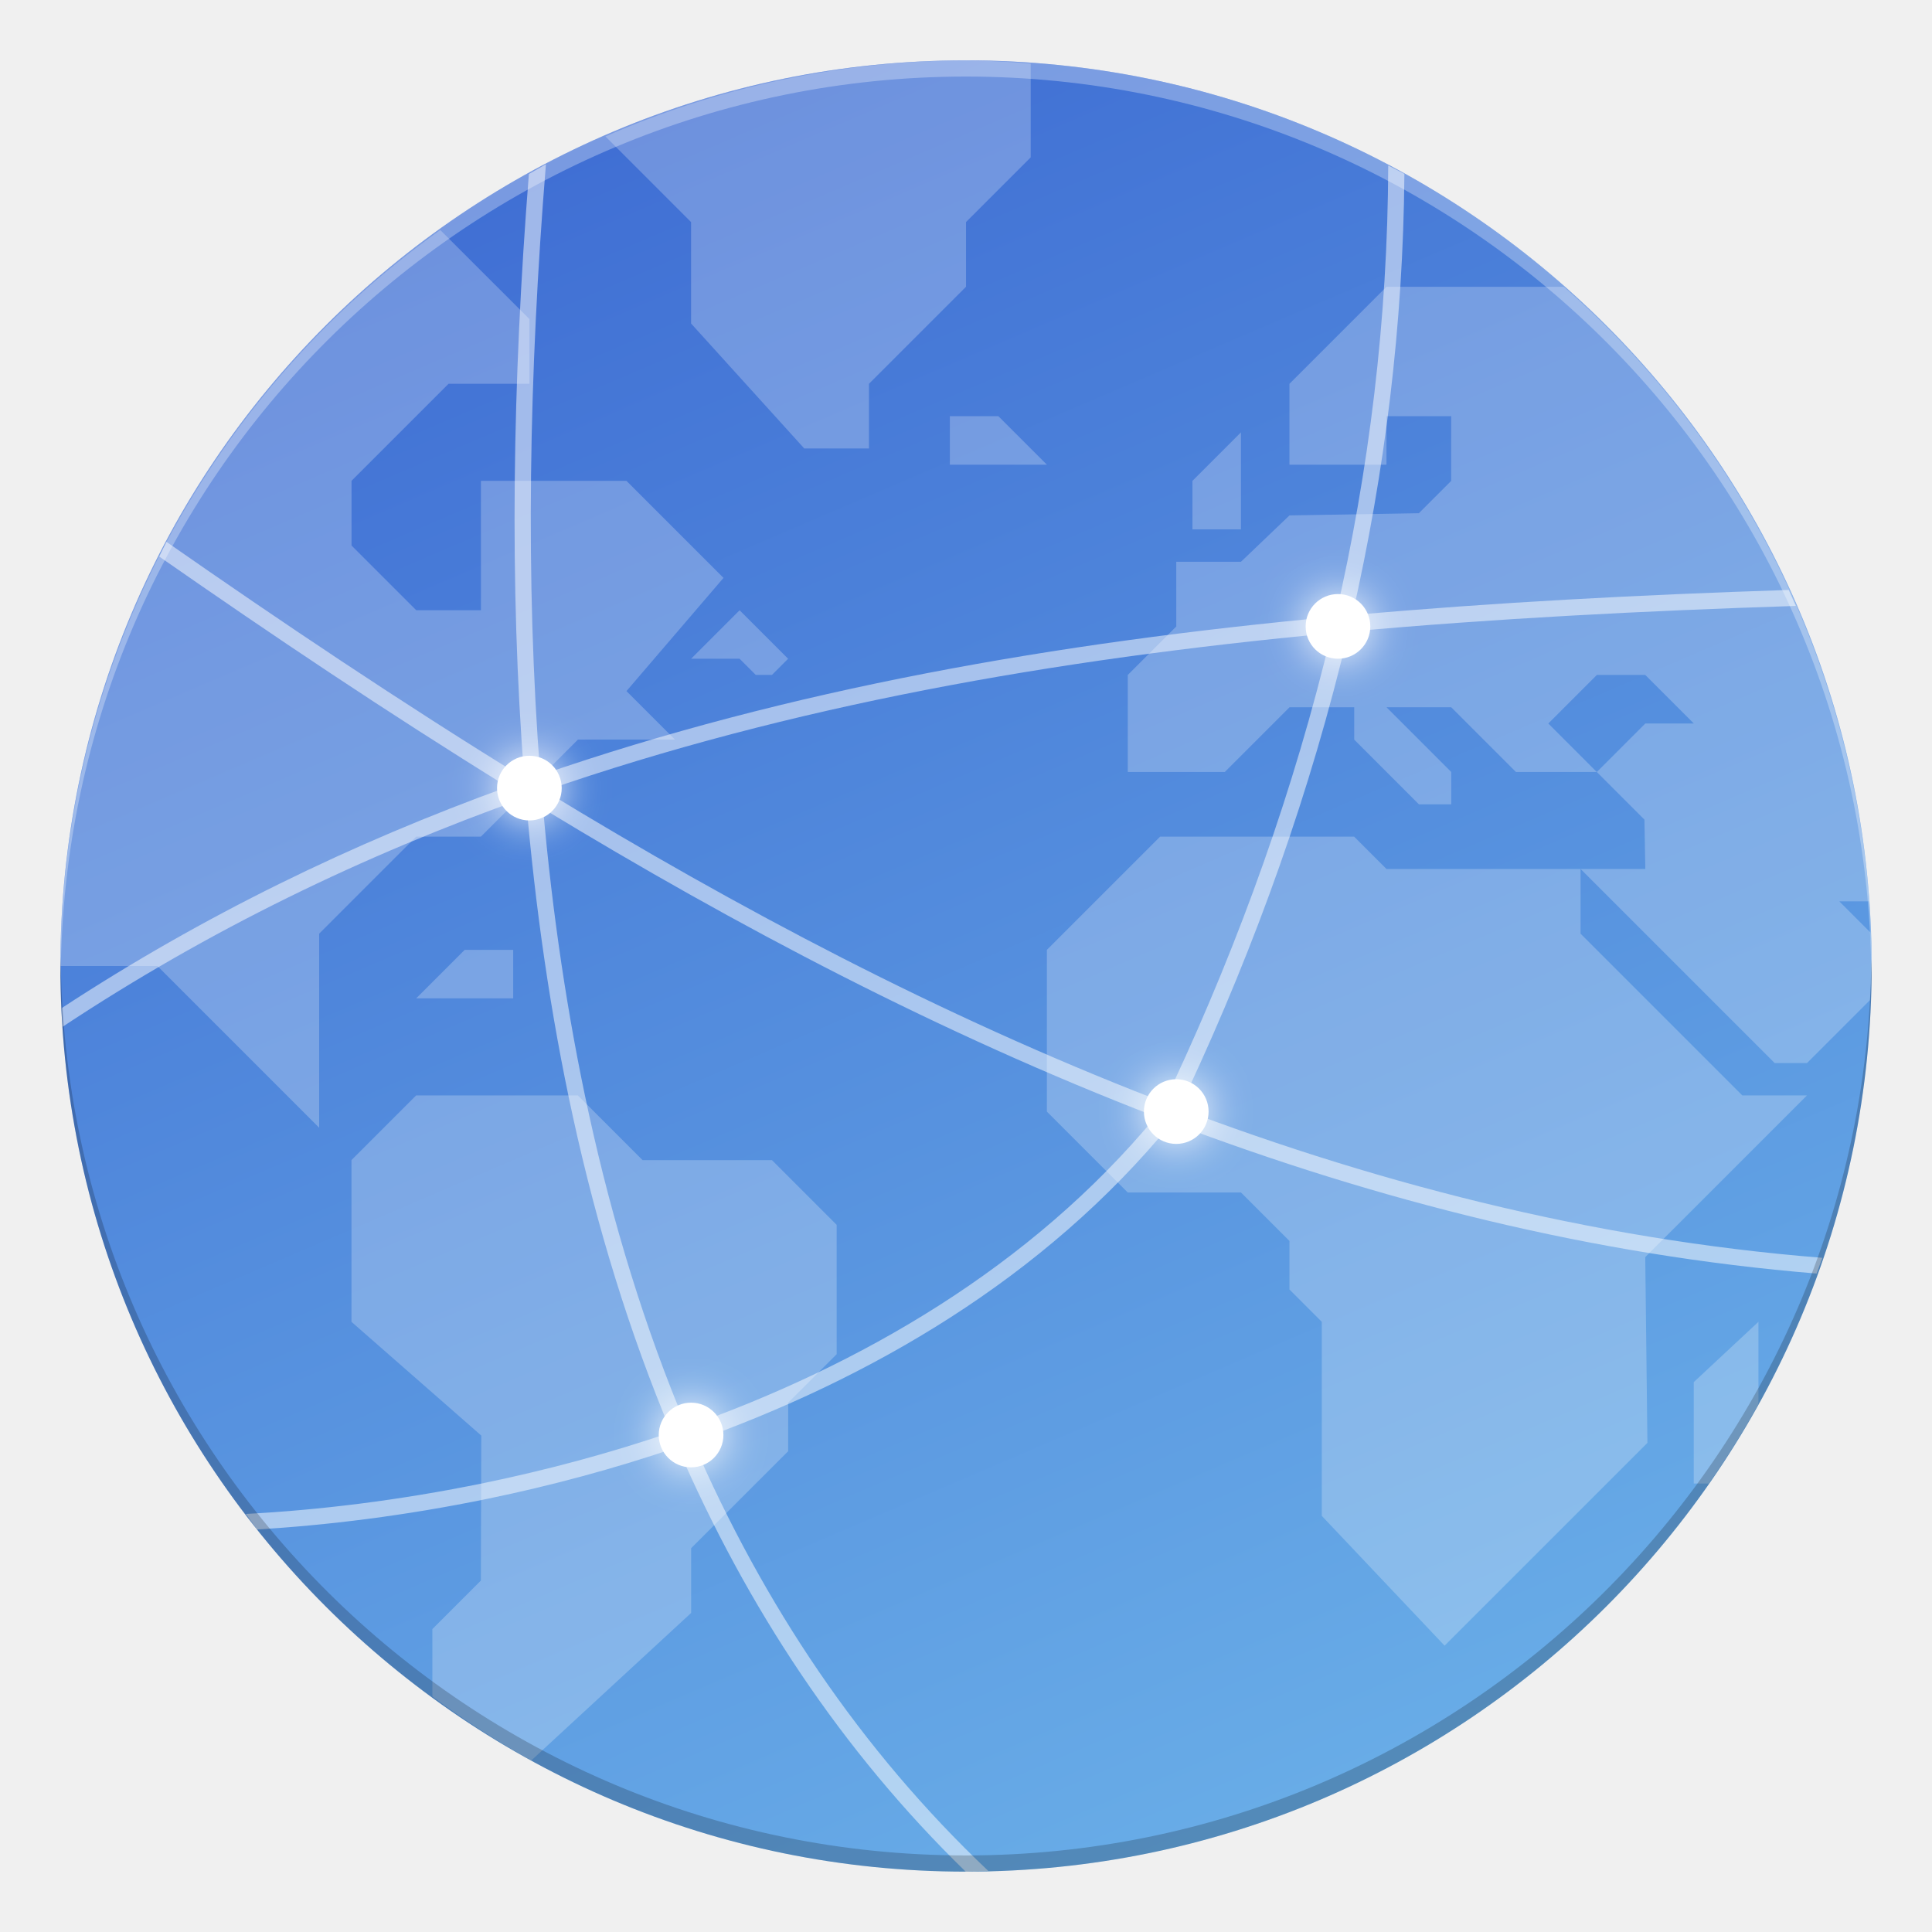
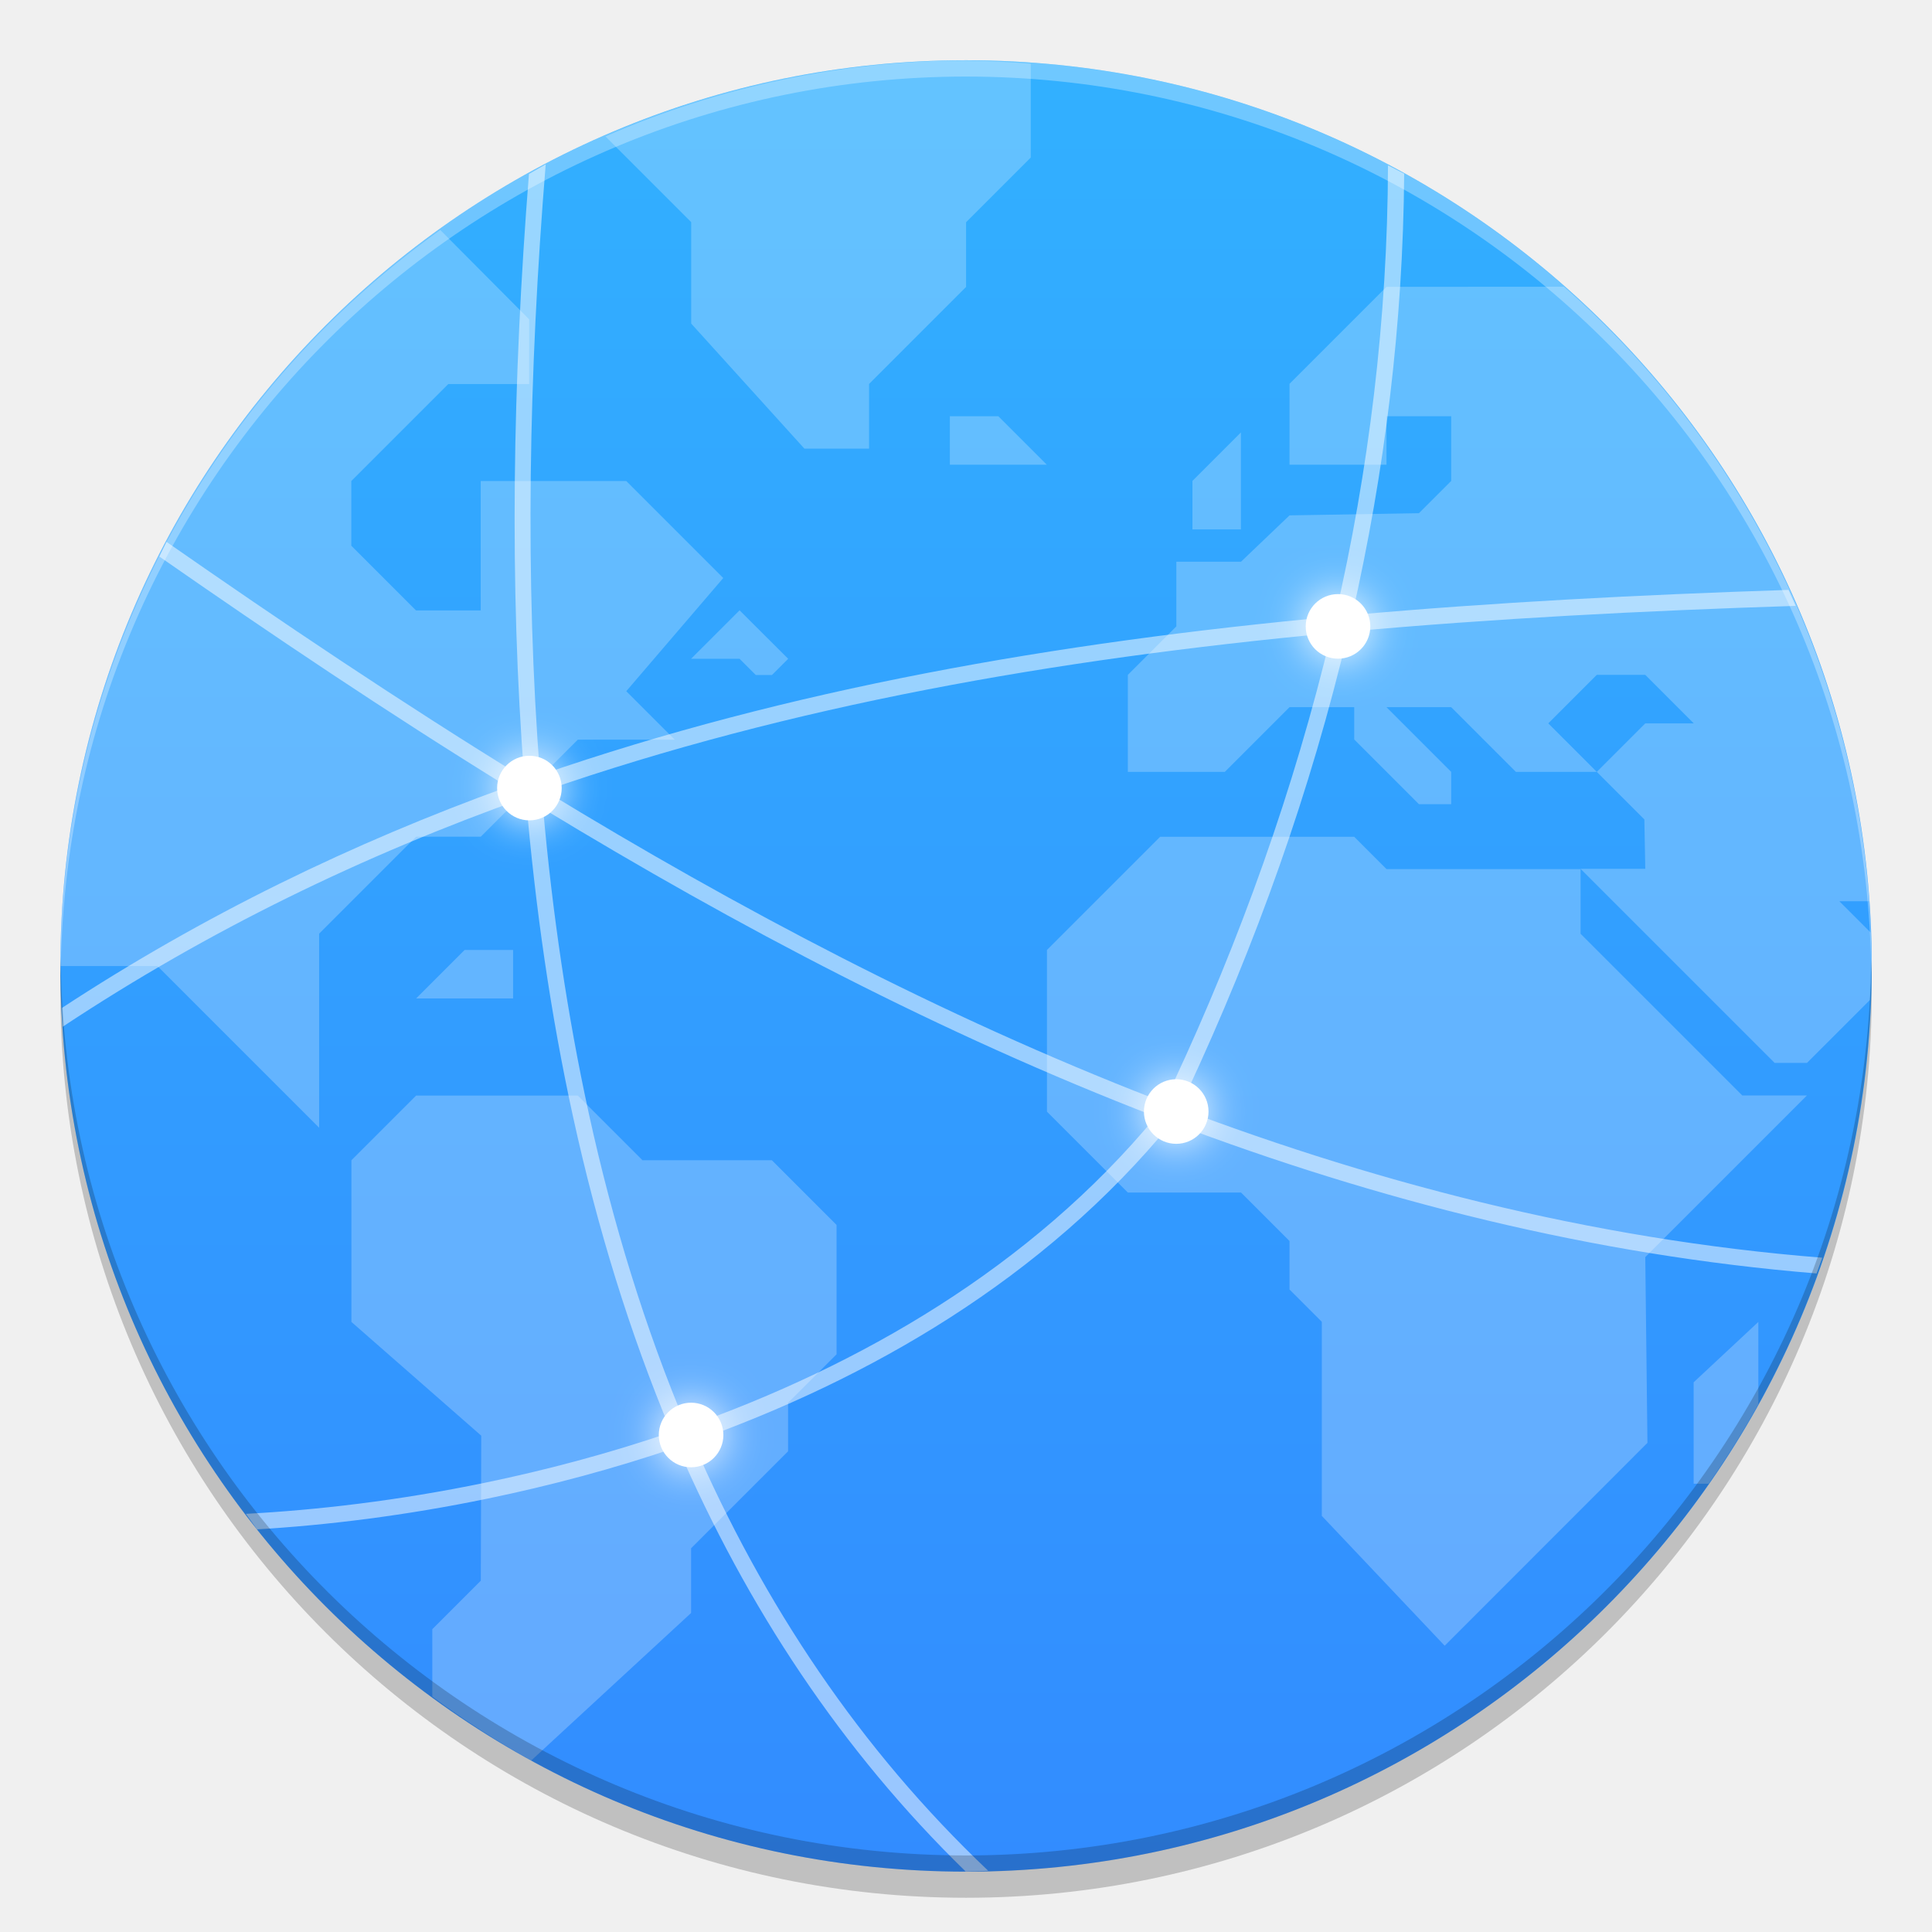
<svg xmlns="http://www.w3.org/2000/svg" width="64" height="64" version="1.1" viewBox="0 0 16.933 16.933">
  <defs>
    <filter id="b" x="-.81" y="-.81" width="2.62" height="2.62" color-interpolation-filters="sRGB">
      <feGaussianBlur stdDeviation="2.7" />
    </filter>
    <filter id="c" x="-.81" y="-.81" width="2.62" height="2.62" color-interpolation-filters="sRGB">
      <feGaussianBlur stdDeviation="2.7" />
    </filter>
    <filter id="d" x="-.81" y="-.81" width="2.62" height="2.62" color-interpolation-filters="sRGB">
      <feGaussianBlur stdDeviation="2.7" />
    </filter>
    <filter id="e" x="-.81" y="-.81" width="2.62" height="2.62" color-interpolation-filters="sRGB">
      <feGaussianBlur stdDeviation="2.7" />
    </filter>
-     <linearGradient id="a" x1="104" x2="200" y1="44" y2="268" gradientTransform="matrix(.26458 0 0 .26458 -27.014 -32.014)" gradientUnits="userSpaceOnUse">
-       <stop stop-color="#3e6cd3" offset="0" />
-       <stop stop-color="#6aafe8" offset="1" />
+     <linearGradient id="linearGradient11422" x1="-6.147" x2="-6.147" y1="-137.82" y2="-100.78" gradientTransform="matrix(.53033 0 0 .53033 11.509 71.997)" gradientUnits="userSpaceOnUse">
+       <stop stop-color="#32b4ff" offset="0" />
+       <stop stop-color="#3287ff" offset="1" />
    </linearGradient>
  </defs>
-   <g transform="matrix(.26786 0 0 .26786 4.9303 5.9861)">
-     <circle cx="13.202" cy="9.26" r="29.633" enable-background="new" fill="url(#a)" />
-     <g fill="#fff">
-       <path d="m13.202-20.373a29.633 29.633 0 0 0-11.799 2.489l2.803 2.803v3.318l3.704 4.09h2.117v-2.117l3.175-3.175v-2.117l2.117-2.117v-3.069a29.633 29.633 0 0 0-2.117-0.106zm-17.203 5.551a29.633 29.633 0 0 0-12.429 24.082h3.175l5.292 5.292v-6.35l3.175-3.175h2.117l3.175-3.175h3.175l-1.587-1.587 3.175-3.704-3.175-3.175h-4.762v4.233h-2.117l-2.117-2.117v-2.117l3.175-3.175h2.646v-2.117zm30.961 1.858-3.175 3.175v2.646h3.175v-1.587h2.117v2.117l-1.058 1.058-4.233 0.072-1.587 1.516h-2.117v2.117l-1.587 1.587v3.175h3.175l2.117-2.117h2.117v1.058l2.117 2.117h1.058v-1.058l-2.117-2.117h2.117l2.117 2.117h2.646l-1.587-1.587 1.587-1.587h1.587l1.587 1.587h-1.587l-1.587 1.587 1.558 1.558 0.029 1.616h-2.117l6.35 6.35h1.058l1.058-1.058 1.002-1.002a29.633 29.633 0 0 0 0.056-1.114 29.633 29.633 0 0 0-0.039-1.097l-1.02-1.02h0.981a29.633 29.633 0 0 0-9.993-20.108zm6.35 19.05h-6.35l-1.058-1.058h-6.35l-3.704 3.704v5.292l2.646 2.646h3.704l1.587 1.587v1.587l1.058 1.058v6.35l4.019 4.248 6.636-6.636-0.071-6.078 5.292-5.292h-2.117l-5.292-5.292zm-20.637-14.816v1.587h3.175l-1.587-1.587zm9.525 0.529-1.587 1.587v1.587h1.587zm-16.404 5.821-1.587 1.587h1.587l0.529 0.529h0.529l0.529-0.529zm-8.996 11.112-1.587 1.587h3.175v-1.587zm-1.587 4.762-2.117 2.117v5.292l4.248 3.722-0.014 4.744-1.587 1.587v2.207a29.633 29.633 0 0 0 3.237 2.092l5.23-4.827v-2.117l3.175-3.175v-1.587l1.587-1.587v-4.233l-2.117-2.117h-4.233l-2.117-2.117zm43.92 7.408-2.117 1.974v3.318h0.492a29.633 29.633 0 0 0 1.625-2.602z" color="#000000" opacity=".24" />
-       <circle cx="-1.085" cy="3.439" r="1.058" enable-background="new" />
-       <circle cx="4.206" cy="24.606" r="1.058" enable-background="new" />
-       <circle cx="20.081" cy="14.023" r="1.058" enable-background="new" />
-       <circle cx="25.373" cy="-1.852" r="1.058" enable-background="new" />
-       <path d="m-0.543-16.974a29.633 29.633 0 0 0-0.558 0.32c-0.537 6.784-0.646 13.434-0.151 19.768-4.046-2.491-7.949-5.111-11.709-7.733a29.633 29.633 0 0 0-0.233 0.483c3.661 2.551 7.46 5.102 11.398 7.535-5.088 1.842-9.955 4.201-14.586 7.235a29.633 29.633 0 0 0 0.022 0.616c4.792-3.172 9.842-5.612 15.136-7.495 0.009 0.005 0.018 0.011 0.026 0.016 0.305 3.588 0.806 7.073 1.537 10.419 0.79 3.617 1.85 7.073 3.218 10.325-2.058 0.702-4.118 1.247-6.107 1.658-2.814 0.581-5.482 0.894-7.813 1.016a29.633 29.633 0 0 0 0.365 0.508c2.276-0.136 4.846-0.447 7.554-1.006 2.021-0.417 4.115-0.972 6.21-1.688 2.267 5.236 5.354 9.927 9.426 13.891a29.633 29.633 0 0 0 0.009 5.29e-4 29.633 29.633 0 0 0 0.728-0.026c-4.193-3.976-7.354-8.717-9.662-14.039 5.763-2.041 11.486-5.334 15.666-10.442 6.741 2.552 13.782 4.338 21.101 4.936a29.633 29.633 0 0 0 0.188-0.515c-15.168-1.204-29.163-7.576-41.803-15.282 8.035-2.78 16.629-4.302 25.74-5.156-1.22 5.112-2.992 10.045-5.186 14.748l0.48 0.223c2.232-4.784 4.032-9.809 5.262-15.02 4.742-0.429 9.624-0.682 14.639-0.843a29.633 29.633 0 0 0-0.234-0.523c-4.883 0.159-9.644 0.408-14.277 0.823 1.065-4.677 1.666-9.503 1.703-14.439a29.633 29.633 0 0 0-0.529-0.273c-0.016 5.048-0.627 9.981-1.727 14.76-9.198 0.852-17.887 2.379-26.018 5.19-0.495-6.395-0.373-13.123 0.185-19.99zm-0.094 21.084c6.343 3.854 13.032 7.376 20.048 10.079-4.099 4.941-9.7 8.152-15.353 10.152-1.36-3.228-2.414-6.663-3.201-10.265-0.699-3.201-1.188-6.533-1.493-9.965z" color="#000000" color-rendering="auto" dominant-baseline="auto" fill-rule="evenodd" image-rendering="auto" opacity=".5" shape-rendering="auto" solid-color="#000000" style="font-feature-settings:normal;font-variant-alternates:normal;font-variant-caps:normal;font-variant-ligatures:normal;font-variant-numeric:normal;font-variant-position:normal;isolation:auto;mix-blend-mode:normal;shape-padding:0;text-decoration-color:#000000;text-decoration-line:none;text-decoration-style:solid;text-indent:0;text-orientation:mixed;text-transform:none;white-space:normal" />
-       <circle transform="matrix(.26458 0 0 .26458 -16.431 -20.373)" cx="58" cy="90" r="4" enable-background="new" filter="url(#e)" />
-       <circle transform="matrix(.26458 0 0 .26458 -16.431 -20.373)" cx="78" cy="170" r="4" enable-background="new" filter="url(#d)" />
-       <circle transform="matrix(.26458 0 0 .26458 -16.431 -20.373)" cx="138" cy="130" r="4" enable-background="new" filter="url(#c)" />
-       <circle transform="matrix(.26458 0 0 .26458 -16.431 -20.373)" cx="158" cy="70" r="4" enable-background="new" filter="url(#b)" />
-       <path d="m13.202-20.373a29.633 29.633 0 0 0-29.633 29.633 29.633 29.633 0 0 0 0.011 0.31 29.633 29.633 0 0 1 29.622-29.413 29.633 29.633 0 0 1 29.622 29.323 29.633 29.633 0 0 0 0.011-0.22 29.633 29.633 0 0 0-29.633-29.633z" enable-background="new" opacity=".3" />
+   <circle cx="8.467" cy="8.695" r="7.938" opacity=".2" stroke-width=".14" />
+   <circle cx="8.467" cy="8.466" r="7.938" fill="url(#linearGradient11422)" style="paint-order:normal" />
+   <g fill="#fff">
+     <g stroke-width=".268">
+       <path d="m8.467 0.529a7.938 7.938 0 0 0-3.16 0.667l0.751 0.751v0.889l0.992 1.096h0.567v-0.567l0.85-0.85v-0.567l0.567-0.567v-0.822a7.938 7.938 0 0 0-0.567-0.028zm-4.608 1.487a7.938 7.938 0 0 0-3.329 6.451h0.85l1.417 1.417v-1.701l0.85-0.85h0.567l0.85-0.85h0.85l-0.425-0.425 0.85-0.992-0.85-0.85h-1.276v1.134h-0.567l-0.567-0.567v-0.567l0.85-0.85h0.709v-0.567zm8.293 0.498-0.85 0.85v0.709h0.85v-0.425h0.567v0.567l-0.283 0.283-1.134 0.019-0.425 0.406h-0.567v0.567l-0.425 0.425v0.85h0.85l0.567-0.567h0.567v0.283l0.567 0.567h0.283v-0.283l-0.567-0.567h0.567l0.567 0.567h0.709l-0.425-0.425 0.425-0.425h0.425l0.425 0.425h-0.425l-0.425 0.425 0.417 0.417 0.008 0.433h-0.567l1.701 1.701h0.283l0.283-0.283 0.269-0.269a7.938 7.938 0 0 0 0.015-0.298 7.938 7.938 0 0 0-0.01-0.294l-0.273-0.273h0.263a7.938 7.938 0 0 0-2.677-5.386zm1.701 5.103h-1.701l-0.283-0.283h-1.701l-0.992 0.992v1.417l0.709 0.709h0.992l0.425 0.425v0.425l0.283 0.283v1.701l1.077 1.138 1.777-1.778-0.019-1.628 1.417-1.417h-0.567l-1.417-1.417zm-5.528-3.969v0.425h0.85l-0.425-0.425zm2.551 0.142-0.425 0.425v0.425h0.425zm-4.394 1.559-0.425 0.425h0.425l0.142 0.142h0.142l0.142-0.142zm-2.41 2.977-0.425 0.425h0.85v-0.425zm-0.425 1.276-0.567 0.567v1.417l1.138 0.997-0.004 1.271-0.425 0.425v0.591a7.938 7.938 0 0 0 0.867 0.56l1.401-1.293v-0.567l0.85-0.85v-0.425l0.425-0.425v-1.134l-0.567-0.567h-1.134l-0.567-0.567zm11.764 1.984-0.567 0.529v0.889h0.132a7.938 7.938 0 0 0 0.435-0.697z" color="#000000" opacity=".24" />
+       <circle cx="4.64" cy="6.907" r=".283" enable-background="new" />
+       <circle cx="6.057" cy="12.577" r=".283" enable-background="new" />
+       <circle cx="10.309" cy="9.742" r=".283" enable-background="new" />
+       <circle cx="11.727" cy="5.49" r=".283" enable-background="new" />
+       <path d="m4.785 1.439a7.938 7.938 0 0 0-0.149 0.086c-0.144 1.817-0.173 3.598-0.041 5.295-1.084-0.667-2.129-1.369-3.136-2.071a7.938 7.938 0 0 0-0.062 0.129c0.981 0.683 1.998 1.367 3.053 2.018-1.363 0.493-2.667 1.125-3.907 1.938a7.938 7.938 0 0 0 0.006 0.165c1.284-0.85 2.636-1.503 4.054-2.008 0.002 0.001 0.005 0.003 0.007 0.004 0.082 0.961 0.216 1.895 0.412 2.791 0.212 0.969 0.496 1.895 0.862 2.766-0.551 0.188-1.103 0.334-1.636 0.444-0.754 0.156-1.468 0.239-2.093 0.272a7.938 7.938 0 0 0 0.098 0.136c0.61-0.036 1.298-0.12 2.023-0.27 0.541-0.112 1.102-0.26 1.663-0.452 0.607 1.402 1.434 2.659 2.525 3.721a7.938 7.938 0 0 0 0.002 1.42e-4 7.938 7.938 0 0 0 0.195-0.007c-1.123-1.065-1.97-2.335-2.588-3.76 1.544-0.547 3.077-1.429 4.196-2.797 1.806 0.684 3.692 1.162 5.652 1.322a7.938 7.938 0 0 0 0.05-0.138c-4.063-0.322-7.812-2.029-11.197-4.093 2.152-0.745 4.454-1.152 6.895-1.381-0.327 1.369-0.801 2.691-1.389 3.95l0.128 0.06c0.598-1.282 1.08-2.627 1.409-4.023 1.27-0.115 2.578-0.183 3.921-0.226a7.938 7.938 0 0 0-0.063-0.14c-1.308 0.043-2.583 0.109-3.824 0.22 0.285-1.253 0.446-2.546 0.456-3.868a7.938 7.938 0 0 0-0.142-0.073c-0.004 1.352-0.168 2.674-0.463 3.954-2.464 0.228-4.791 0.637-6.969 1.39-0.133-1.713-0.1-3.515 0.05-5.354zm-0.025 5.648c1.699 1.032 3.491 1.976 5.37 2.7-1.098 1.324-2.598 2.184-4.112 2.719-0.364-0.865-0.647-1.785-0.858-2.75-0.187-0.857-0.318-1.75-0.4-2.669z" color="#000000" color-rendering="auto" dominant-baseline="auto" fill-rule="evenodd" image-rendering="auto" opacity=".5" shape-rendering="auto" solid-color="#000000" style="font-feature-settings:normal;font-variant-alternates:normal;font-variant-caps:normal;font-variant-ligatures:normal;font-variant-numeric:normal;font-variant-position:normal;isolation:auto;mix-blend-mode:normal;shape-padding:0;text-decoration-color:#000000;text-decoration-line:none;text-decoration-style:solid;text-indent:0;text-orientation:mixed;text-transform:none;white-space:normal" />
    </g>
-     <path d="m13.202 38.893a29.633 29.633 0 0 1-29.633-29.633 29.633 29.633 0 0 1 0.011-0.31 29.633 29.633 0 0 0 29.622 29.413 29.633 29.633 0 0 0 29.622-29.323 29.633 29.633 0 0 1 0.011 0.22 29.633 29.633 0 0 1-29.633 29.633z" enable-background="new" opacity=".2" />
+     <circle transform="matrix(.07087 0 0 .07087 .52909 .52899)" cx="58" cy="90" r="4" enable-background="new" filter="url(#e)" />
+     <circle transform="matrix(.07087 0 0 .07087 .52909 .52899)" cx="78" cy="170" r="4" enable-background="new" filter="url(#d)" />
+     <circle transform="matrix(.07087 0 0 .07087 .52909 .52899)" cx="138" cy="130" r="4" enable-background="new" filter="url(#c)" />
+     <circle transform="matrix(.07087 0 0 .07087 .52909 .52899)" cx="158" cy="70" r="4" enable-background="new" filter="url(#b)" />
+     <path d="m8.467 0.529a7.938 7.938 0 0 0-7.938 7.938 7.938 7.938 0 0 0 0.003 0.083 7.938 7.938 0 0 1 7.934-7.879 7.938 7.938 0 0 1 7.934 7.854 7.938 7.938 0 0 0 0.003-0.059 7.938 7.938 0 0 0-7.938-7.938z" enable-background="new" opacity=".3" stroke-width=".268" />
+   </g>
+   <path d="m8.467 16.404a7.938 7.938 0 0 1-7.938-7.938 7.938 7.938 0 0 1 0.003-0.083 7.938 7.938 0 0 0 7.934 7.879 7.938 7.938 0 0 0 7.934-7.854 7.938 7.938 0 0 1 0.003 0.059 7.938 7.938 0 0 1-7.938 7.938z" enable-background="new" opacity=".2" stroke-width=".268" />
+   <g fill="#5e4aa6" stroke-width=".265">
+     <circle cx="-305.05" cy="-343.65" r="0" />
+     <circle cx="-14.133" cy="-8.827" r="0" fill-rule="evenodd" />
+     <g transform="translate(25.301 -15.267)">
+       <circle cx="-306.7" cy="-329.95" r="0" />
+       <circle cx="-15.783" cy="4.877" r="0" fill-rule="evenodd" />
+       <circle cx="-285.93" cy="-348.86" r="0" />
+       <circle cx="4.986" cy="-14.033" r="0" fill-rule="evenodd" />
+     </g>
  </g>
</svg>
